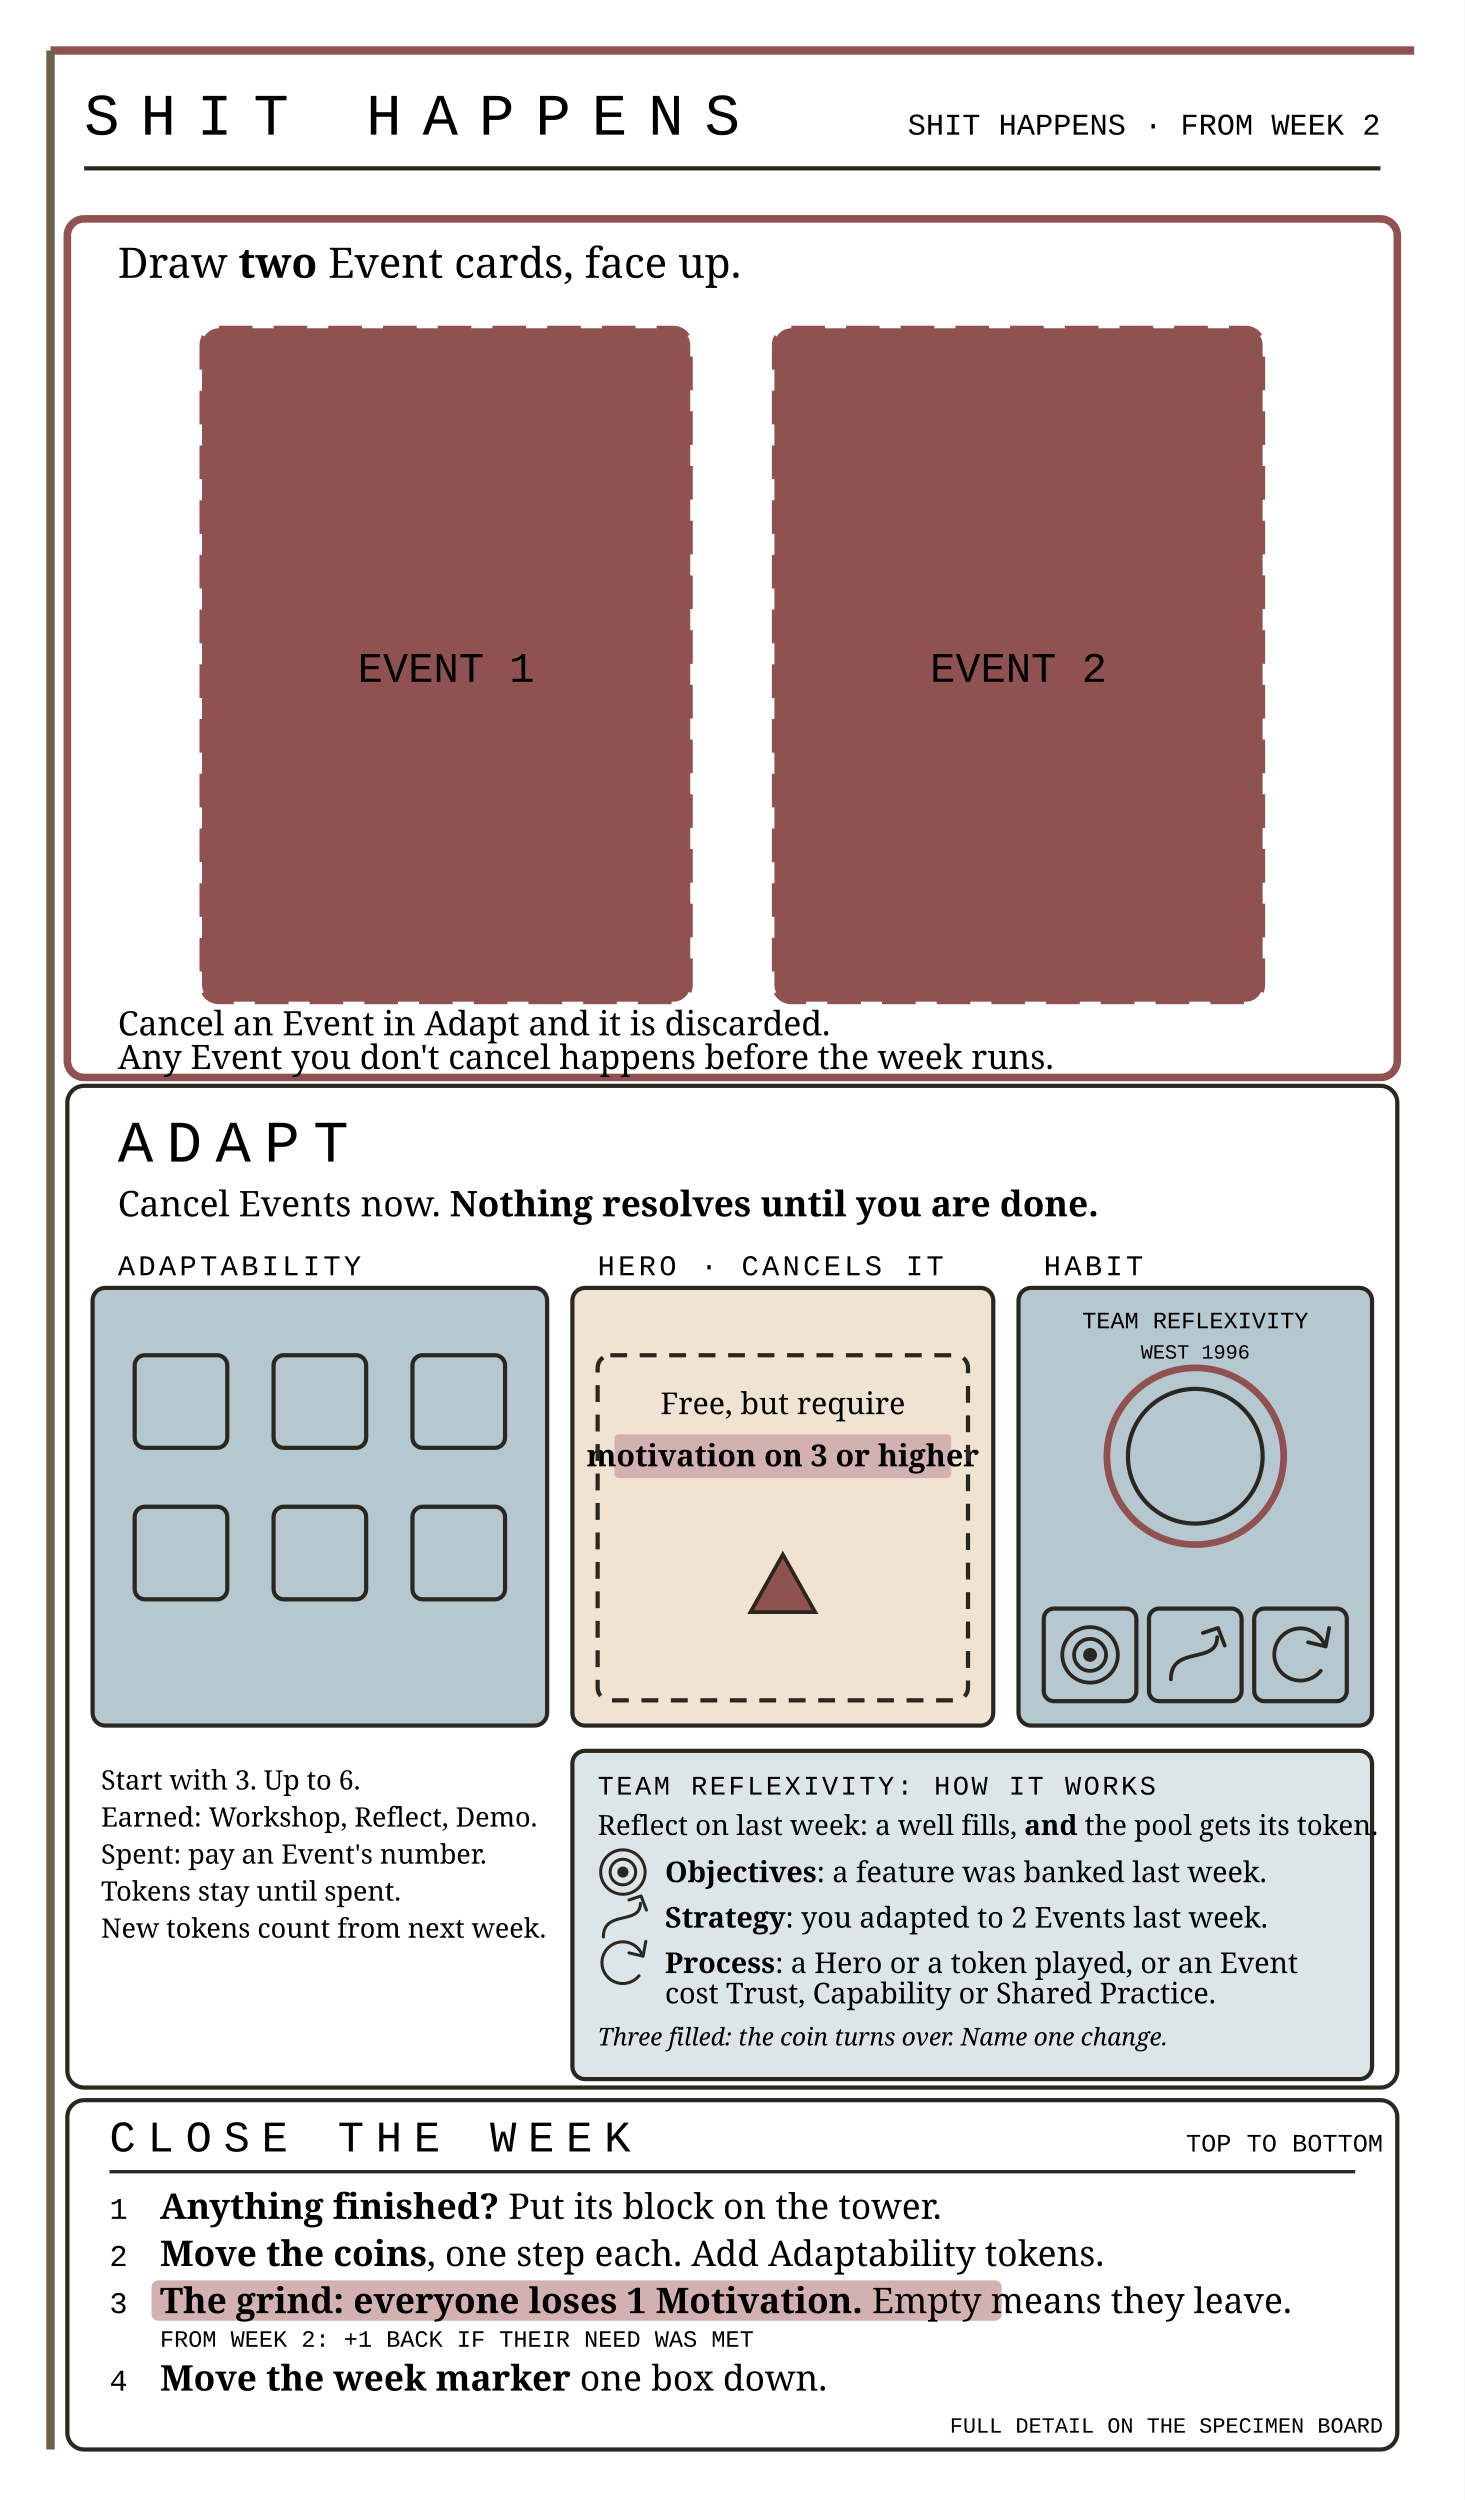
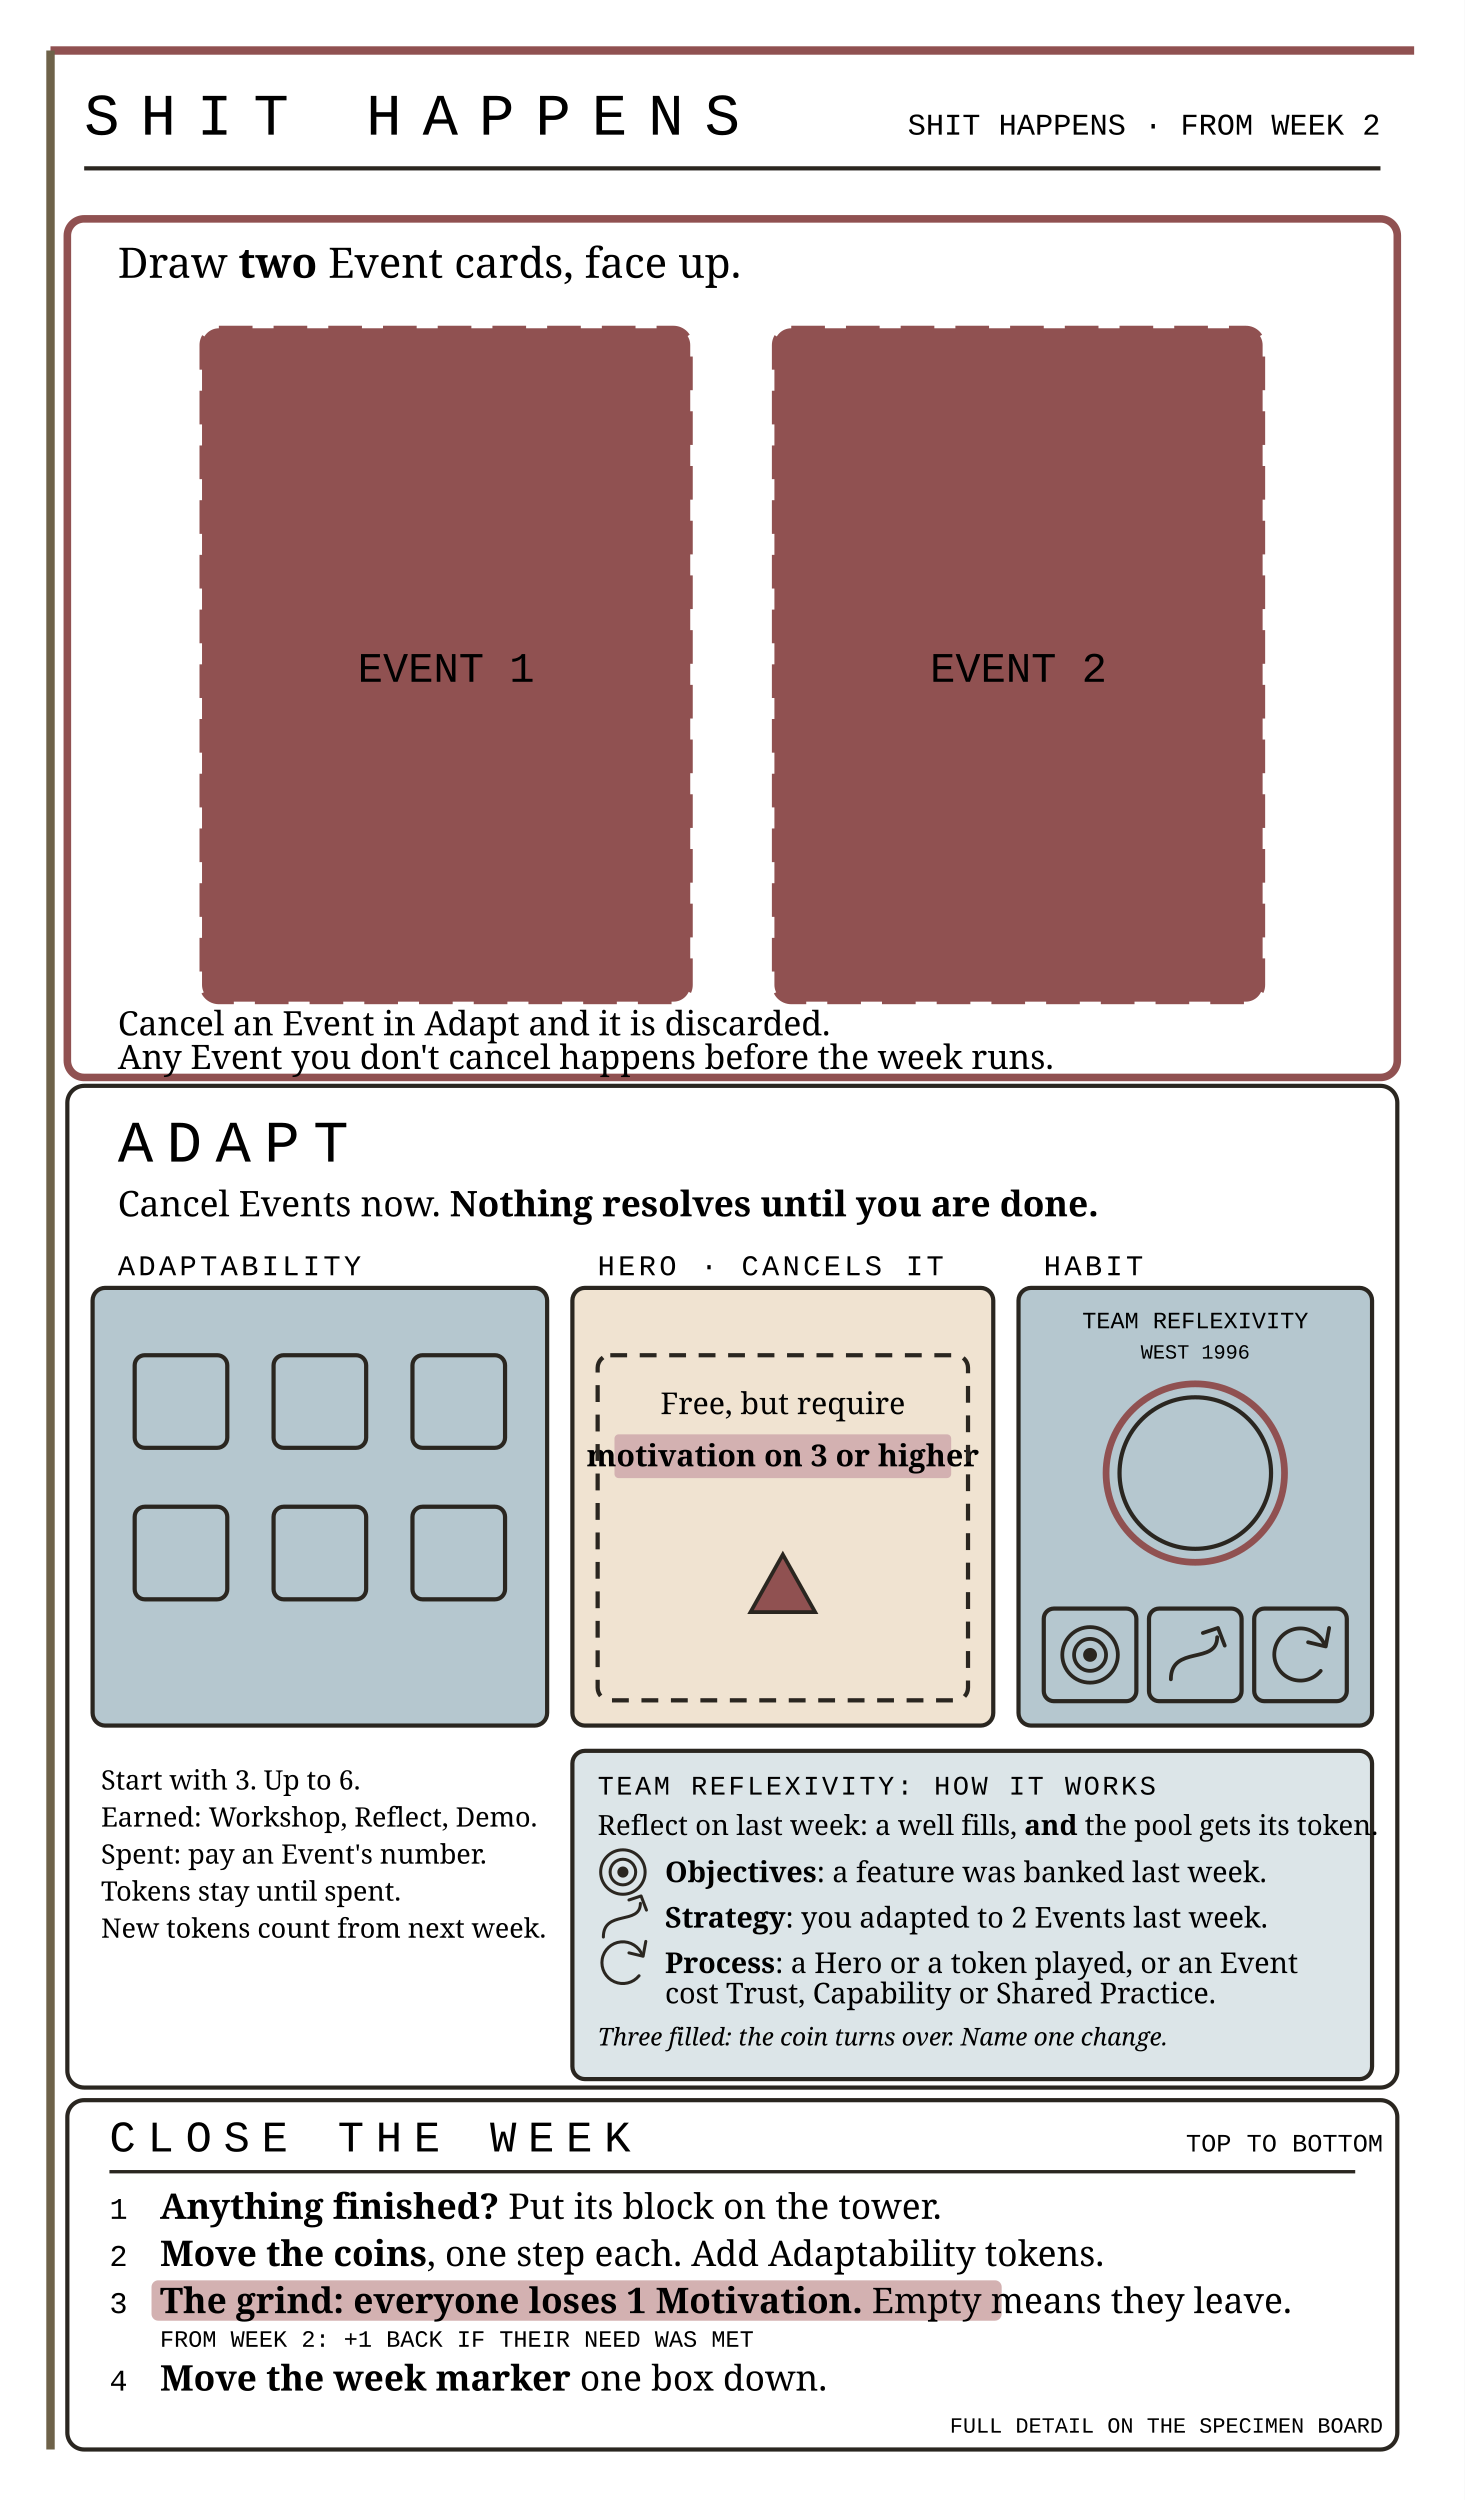
<svg xmlns="http://www.w3.org/2000/svg" width="174mm" height="297mm" viewBox="0 0 174 297">
  <style>
  .s { font-family:"EB Garamond",Garamond,Georgia,serif; fill:#000000; }
  .m { font-family:"IBM Plex Mono","Courier New",monospace; fill:#000000; }
  .r { stroke:#2A2620; stroke-width:.5; fill:none; }
  .w { fill:none; stroke:#2A2620; stroke-width:.5; }
  .h { fill:none; stroke:#2A2620; stroke-width:.4; }
  .slot { fill:none; stroke:#2A2620; stroke-width:.6; stroke-dasharray:4 2.5; }
  .q { fill:#000000; }
  .sy { fill:none; stroke:#2A2620; stroke-width:.45; stroke-linecap:round; stroke-linejoin:round; }
</style>
  <defs>
    <g id="sym-obj" class="sy">
      <circle r="3.3" />
      <circle r="1.9" />
      <circle r=".6" fill="#2A2620" />
    </g>
    <g id="sym-strat" class="sy">
      <path d="M-2.9,2.9 C-2.9,-1.2 2.6,1.2 2.6,-2.1" />
      <path d="M0.9,-2.6 L2.7,-3.2 L3.5,-1.1" />
    </g>
    <g id="sym-proc" class="sy">
      <path d="M2.9,-1.1 A3.1,3.1 0 1 0 2.4,1.9" />
      <path d="M0.9,-1.5 L3.0,-1.0 L3.4,-3.2" />
    </g>
  </defs>
  <rect width="174" height="297" fill="#FFFFFF" />
  <text x="10" y="16" class="m" font-size="7" letter-spacing="2.5">SHIT HAPPENS</text>
  <text x="164" y="16" class="m q" font-size="3.6" text-anchor="end">SHIT HAPPENS · FROM WEEK 2</text>
  <line x1="10" y1="20" x2="164" y2="20" class="r" />
  <rect x="8" y="26" width="158" height="102" rx="2" class="r" style="stroke:#905151;stroke-width:.9" />
  <text x="14" y="33" class="s" font-size="5">Draw <tspan font-weight="bold">two</tspan> Event cards, face up.</text>
  <rect x="24" y="39" width="58" height="80" rx="2" class="slot" style="stroke:#905151;fill:#905151" />
  <text x="53" y="81" class="m" font-size="5" text-anchor="middle" fill="#FFFFFF">EVENT 1</text>
  <rect x="92" y="39" width="58" height="80" rx="2" class="slot" style="stroke:#905151;fill:#905151" />
  <text x="121" y="81" class="m" font-size="5" text-anchor="middle" fill="#FFFFFF">EVENT 2</text>
  <text x="14" y="123" class="s" font-size="4">Cancel an Event in Adapt and it is discarded.</text>
  <text x="14" y="127" class="s" font-size="4">Any Event you don't cancel happens before the week runs.</text>
  <rect x="8" y="129" width="158" height="119" rx="2" class="r" />
  <text x="14" y="138" class="m" font-size="7" letter-spacing="1.6">ADAPT</text>
  <text x="14" y="144.5" class="s" font-size="4.2">Cancel Events now. <tspan font-weight="bold">Nothing resolves until you are done.</tspan>
  </text>
  <g id="pool">
    <text x="14" y="151.5" class="m q" font-size="3.4" letter-spacing=".4">ADAPTABILITY</text>
    <rect x="11" y="153" width="54" height="52" rx="1.5" fill="#B5C7CF" />
    <rect x="11" y="153" width="54" height="52" rx="1.5" class="w" />
    <rect x="16" y="161" width="11" height="11" rx="1.2" class="w" />
    <rect x="32.5" y="161" width="11" height="11" rx="1.2" class="w" />
    <rect x="49" y="161" width="11" height="11" rx="1.2" class="w" />
    <rect x="16" y="179" width="11" height="11" rx="1.2" class="w" />
    <rect x="32.5" y="179" width="11" height="11" rx="1.2" class="w" />
    <rect x="49" y="179" width="11" height="11" rx="1.2" class="w" />
    <text x="12" y="212.6" class="s" font-size="3.2">Start with 3. Up to 6.</text>
    <text x="12" y="217" class="s" font-size="3.2">Earned: Workshop, Reflect, Demo.</text>
    <text x="12" y="221.4" class="s" font-size="3.2">Spent: pay an Event's number.</text>
    <text x="12" y="225.8" class="s" font-size="3.2">Tokens stay until spent.</text>
    <text x="12" y="230.2" class="s" font-size="3.2">New tokens count from next week.</text>
  </g>
  <g id="lane-1">
    <text x="71" y="151.5" class="m q" font-size="3.4" letter-spacing=".4">HERO · CANCELS IT</text>
    <rect x="68" y="153" width="50" height="52" rx="1.5" fill="#F0E3D1" />
    <rect x="68" y="153" width="50" height="52" rx="1.5" class="w" />
    <rect x="73" y="170.4" width="40" height="5.2" rx=".5" fill="#D3B1B1" />
    <text x="93" y="168" class="s" font-size="3.6" text-anchor="middle">Free, but require</text>
    <text x="93" y="174.2" class="s" font-size="3.6" text-anchor="middle" font-weight="bold">motivation on 3 or higher</text>
    <rect x="71" y="161" width="44" height="41" rx="1.5" class="w" stroke-dasharray="2 1.5" />
    <polygon points="0,-4.32 3.84,2.52 -3.84,2.52" fill="#905151" stroke="#2A2620" stroke-width=".45" transform="translate(93,189)" />
  </g>
  <g id="habit-lane">
    <text x="124" y="151.5" class="m q" font-size="3.4" letter-spacing=".4">HABIT</text>
    <rect x="121" y="153" width="42" height="52" rx="1.5" fill="#B5C7CF" />
    <rect x="121" y="153" width="42" height="52" rx="1.5" class="w" />
    <text x="142" y="157.8" class="m" font-size="2.8" text-anchor="middle">TEAM REFLEXIVITY</text>
    <text x="142" y="161.4" class="m q" font-size="2.4" text-anchor="middle">WEST 1996</text>
-     <circle cx="142" cy="173" r="8" class="w" />
-     <circle cx="142" cy="173" r="10.5" class="w" style="stroke:#905151;stroke-width:.8" />
+     <circle cx="142" cy="175" r="9" class="w" />
+     <circle cx="142" cy="175" r="10.6" class="w" style="stroke:#905151;stroke-width:.8" />
    <rect x="124" y="191.1" width="11" height="11" rx="1.2" class="w" />
    <rect x="136.5" y="191.1" width="11" height="11" rx="1.2" class="w" />
    <rect x="149" y="191.1" width="11" height="11" rx="1.2" class="w" />
    <use href="#sym-obj" transform="translate(129.5,196.6)" />
    <use href="#sym-strat" transform="translate(142,196.6)" />
    <use href="#sym-proc" transform="translate(154.5,196.6)" />
  </g>
  <rect x="68" y="208" width="95" height="39" rx="1.5" fill="#DCE5E8" />
  <rect x="68" y="208" width="95" height="39" rx="1.5" class="w" />
  <text x="71" y="213.2" class="m" font-size="3.2" letter-spacing=".3">TEAM REFLEXIVITY: HOW IT WORKS</text>
  <text x="71" y="218" class="s" font-size="3.3">Reflect on last week: a well fills, <tspan font-weight="bold">and</tspan> the pool gets its token.</text>
  <use href="#sym-obj" transform="translate(74,222.4) scale(.8)" />
  <text x="79" y="223.6" class="s" font-size="3.4">
    <tspan font-weight="bold">Objectives</tspan>: a feature was banked last week.</text>
  <use href="#sym-strat" transform="translate(74,227.8) scale(.8)" />
  <text x="79" y="229" class="s" font-size="3.4">
    <tspan font-weight="bold">Strategy</tspan>: you adapted to 2 Events last week.</text>
  <use href="#sym-proc" transform="translate(74,233.2) scale(.8)" />
  <text x="79" y="234.4" class="s" font-size="3.4">
    <tspan font-weight="bold">Process</tspan>: a Hero or a token played, or an Event</text>
  <text x="79" y="238" class="s" font-size="3.4">cost Trust, Capability or Shared Practice.</text>
  <text x="71" y="243" class="s" font-size="2.9" font-style="italic">Three filled: the coin turns over. Name one change.</text>
  <rect x="8" y="249.5" width="158" height="41.5" rx="2" class="r" />
  <text x="13" y="255.6" class="m" font-size="5.2" letter-spacing="1.4">CLOSE THE WEEK</text>
  <text x="164.3" y="255.6" class="m q" font-size="3" text-anchor="end">TOP TO BOTTOM</text>
  <line x1="13" y1="258" x2="161" y2="258" class="h" />
  <text x="13" y="263.6" class="m" font-size="3.6">1</text>
  <text x="19" y="263.6" class="s" font-size="4.2">
    <tspan font-weight="bold">Anything finished?</tspan> Put its block on the tower.</text>
  <text x="13" y="269.2" class="m" font-size="3.6">2</text>
  <text x="19" y="269.2" class="s" font-size="4.2">
    <tspan font-weight="bold">Move the coins</tspan>, one step each. Add Adaptability tokens.</text>
  <rect x="18" y="270.9" width="101" height="4.8" rx=".8" fill="#D3B1B1" />
  <text x="13" y="274.8" class="m" font-size="3.6">3</text>
  <text x="19" y="274.8" class="s" font-size="4.2">
    <tspan font-weight="bold">The grind: everyone loses 1 Motivation.</tspan> Empty means they leave.</text>
  <text x="19" y="278.8" class="m q" font-size="2.8">FROM WEEK 2: +1 BACK IF THEIR NEED WAS MET</text>
  <text x="13" y="284" class="m" font-size="3.6">4</text>
  <text x="19" y="284" class="s" font-size="4.2">
    <tspan font-weight="bold">Move the week marker</tspan> one box down.</text>
  <text x="164.3" y="289" class="m q" font-size="2.6" text-anchor="end">FULL DETAIL ON THE SPECIMEN BOARD</text>
  <line x1="6" y1="6" x2="168" y2="6" stroke="#905151" stroke-width="1" />
  <line x1="6" y1="6" x2="6" y2="291" stroke="#6E6249" stroke-width="1" />
</svg>
